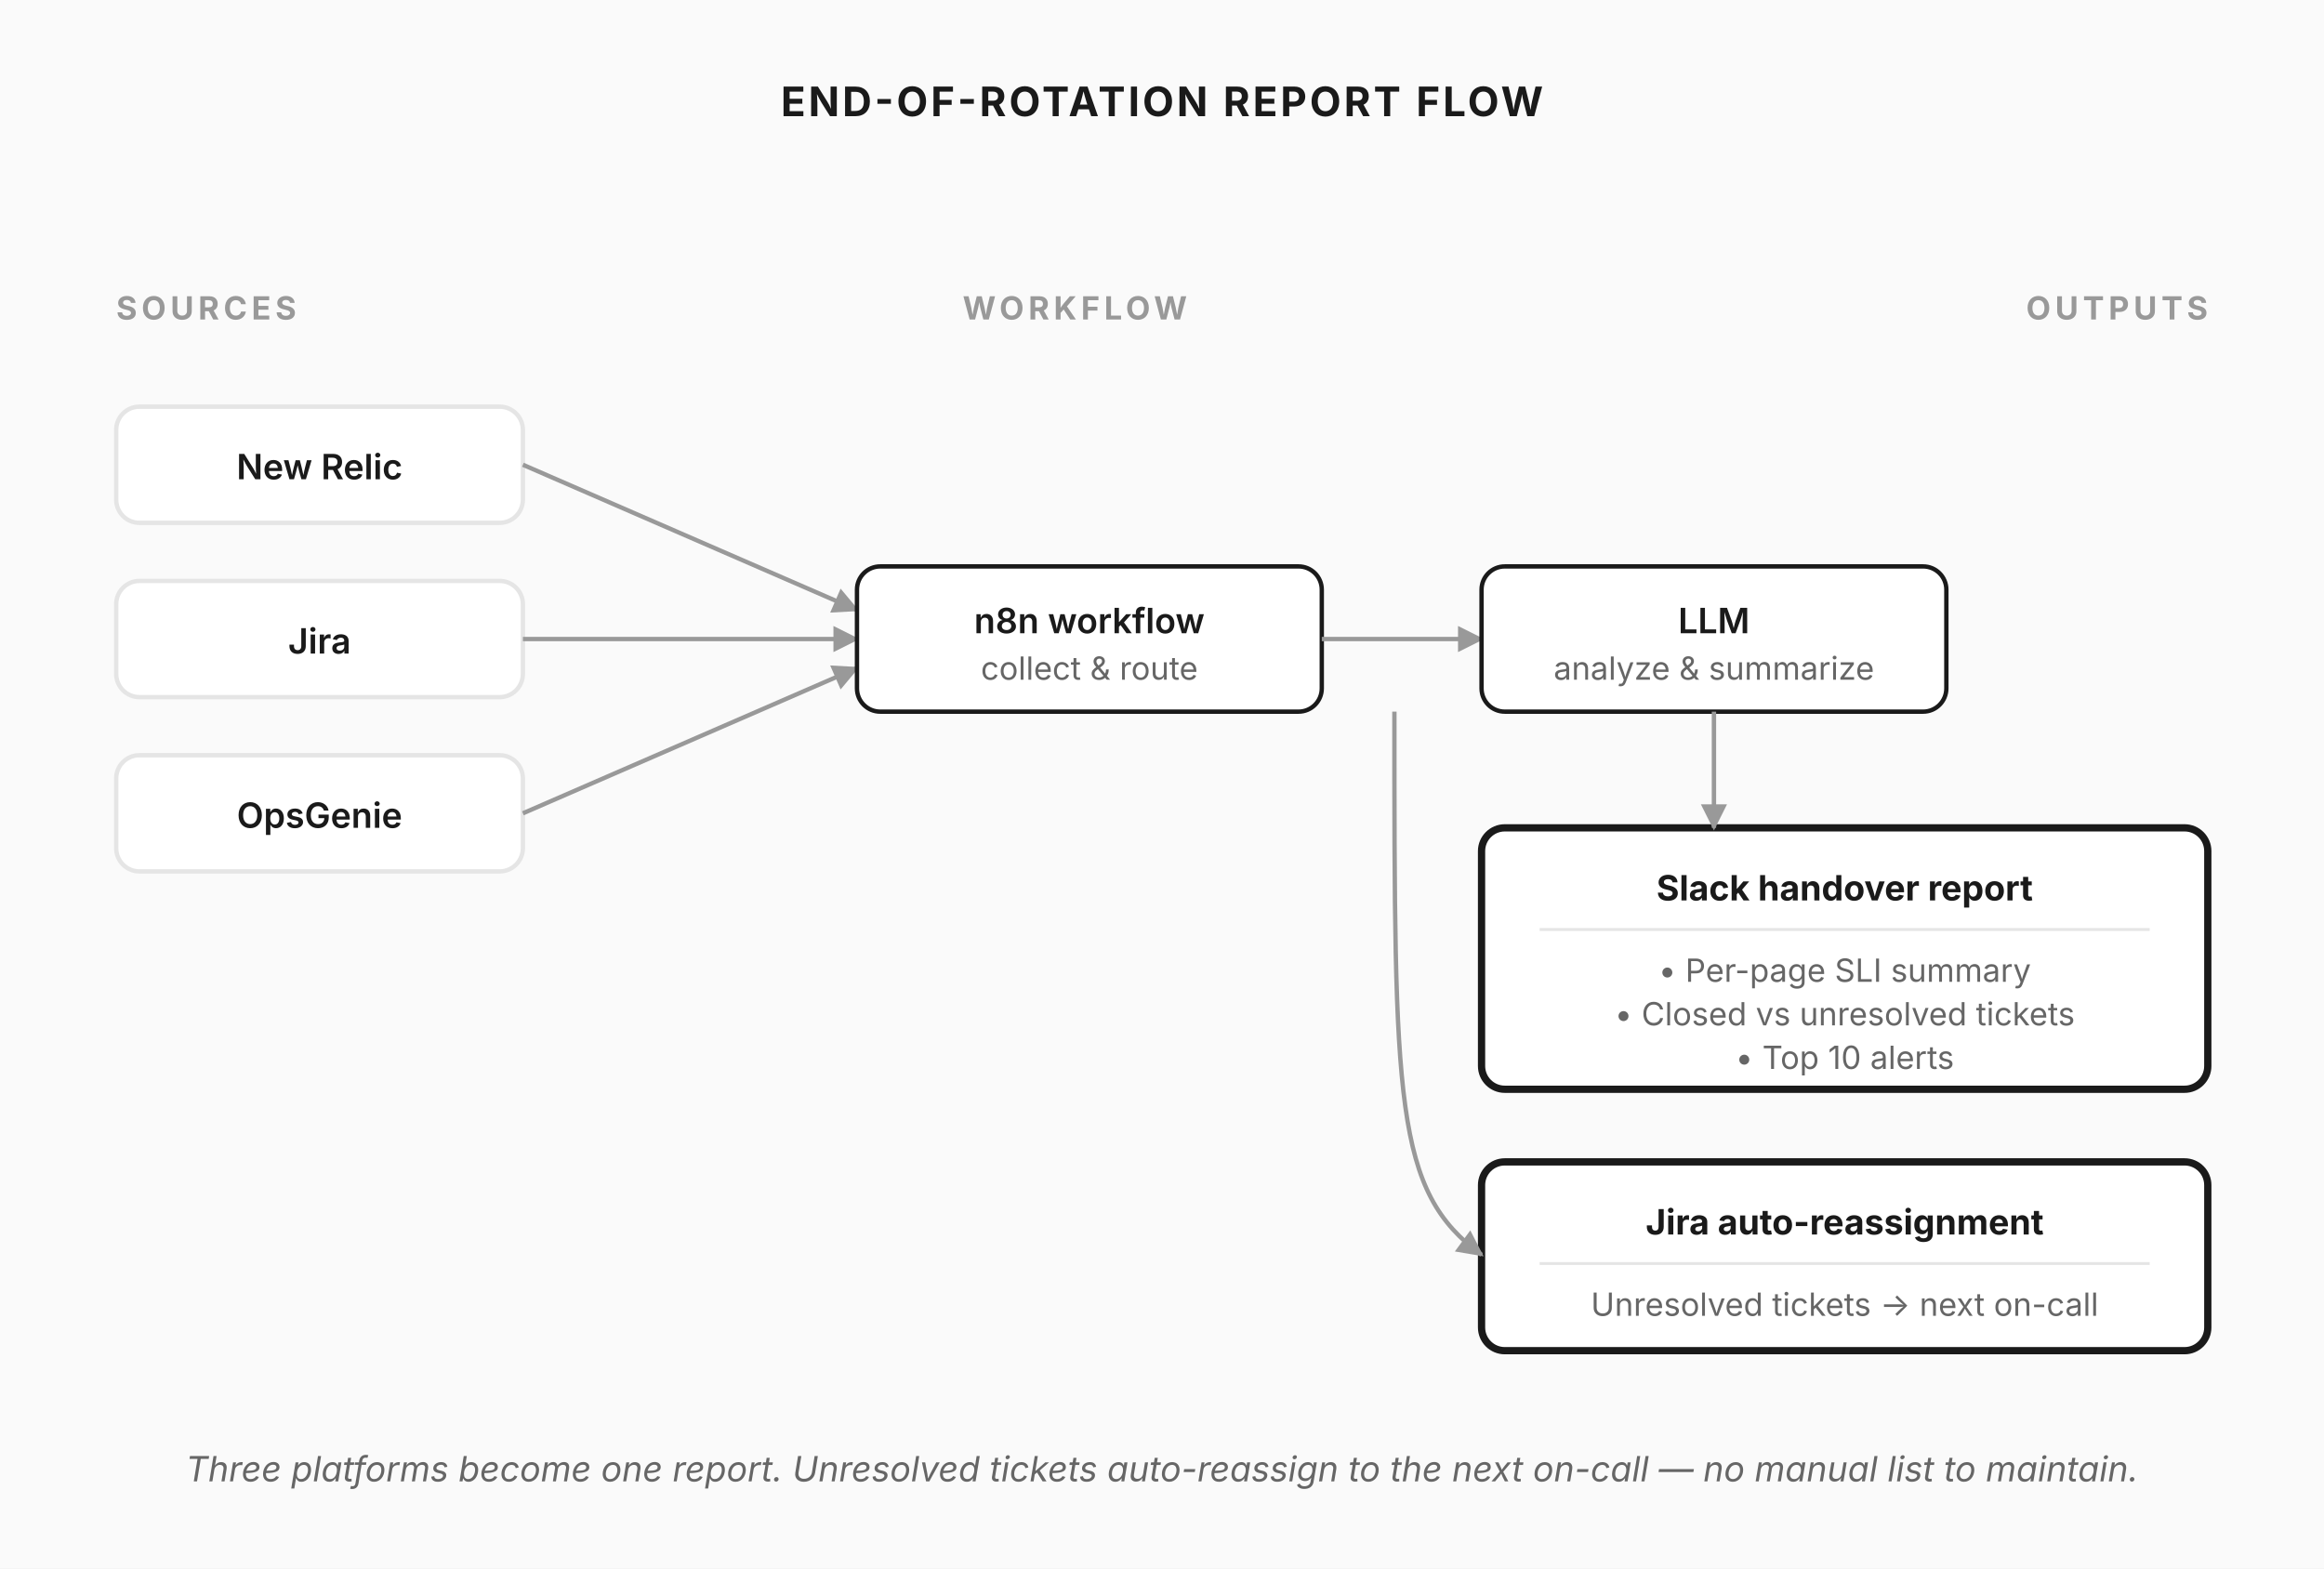
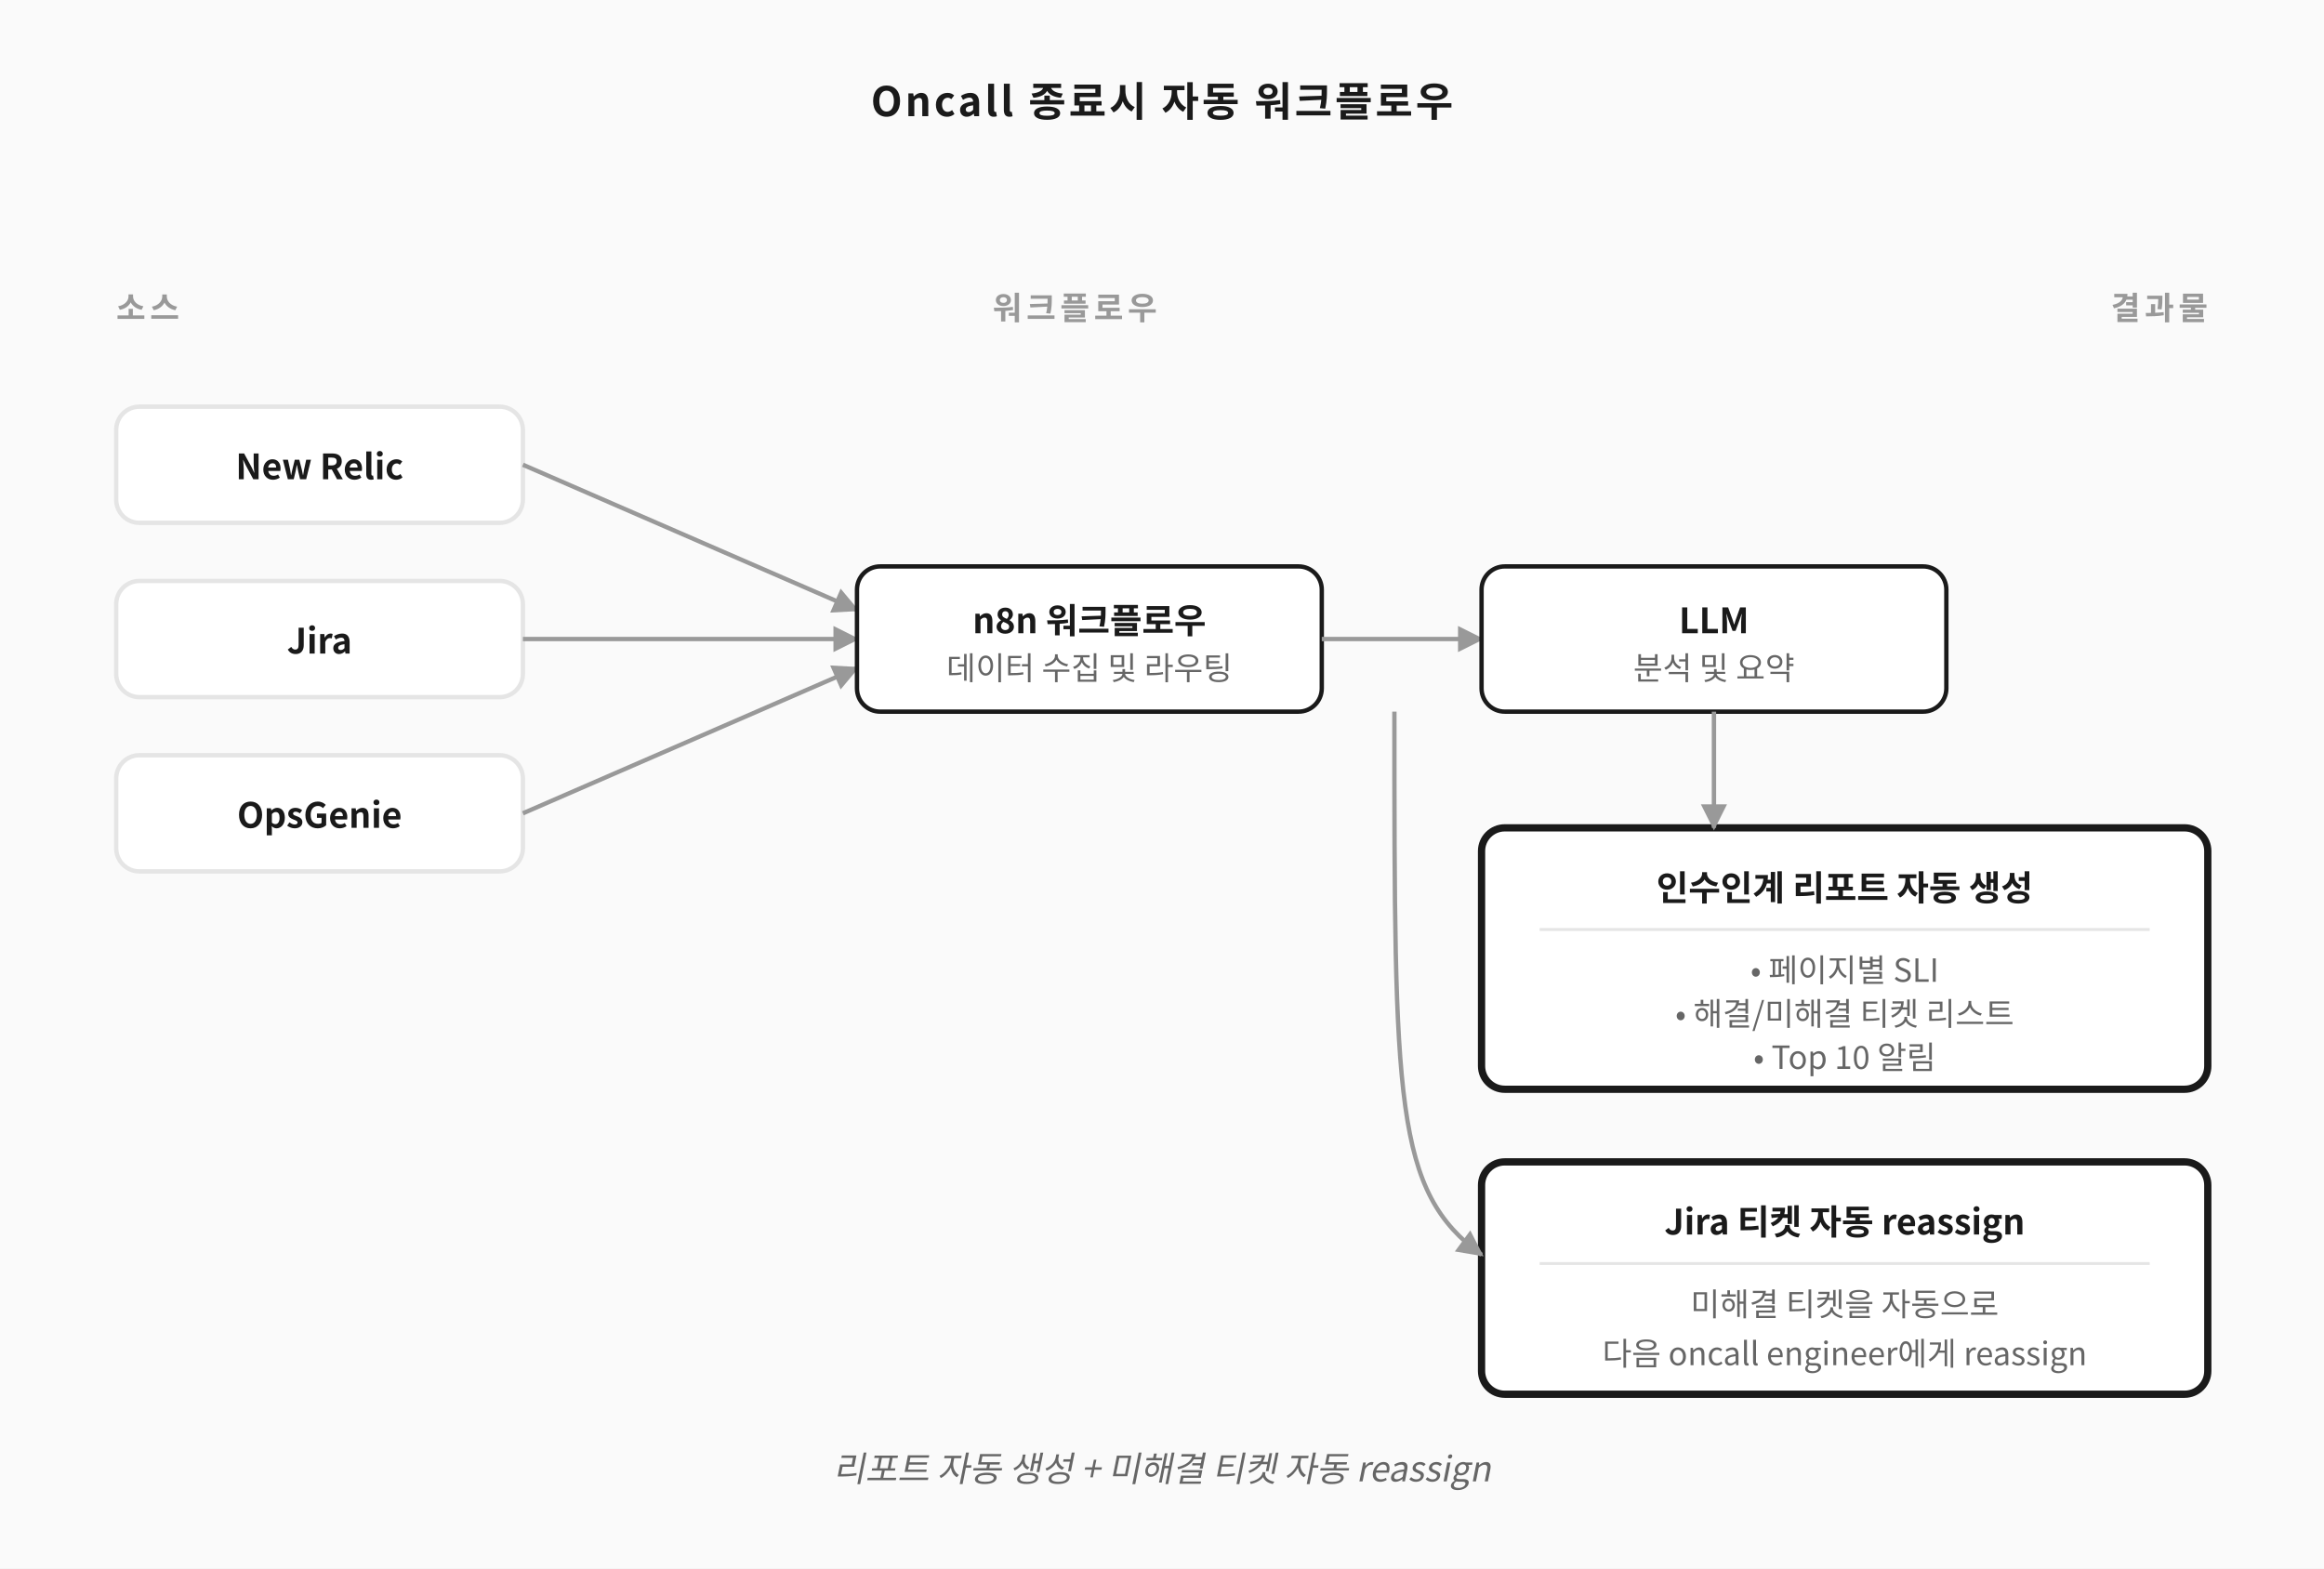
- <svg xmlns="http://www.w3.org/2000/svg" viewBox="0 0 800 540" font-family="system-ui, -apple-system, sans-serif">
+ <svg xmlns="http://www.w3.org/2000/svg" viewBox="0 0 800 540" font-family="'Noto Sans CJK KR', 'Noto Sans KR', system-ui, -apple-system, sans-serif">
  <rect width="800" height="540" fill="#FAFAFA" />
-   <text x="400" y="40" text-anchor="middle" font-size="14" font-weight="700" fill="#1a1a1a" letter-spacing="1">END-OF-ROTATION REPORT FLOW</text>
-   <text x="40" y="110" font-size="11" font-weight="700" fill="#999" letter-spacing="1.5">SOURCES</text>
+   <text x="400" y="40" text-anchor="middle" font-size="14" font-weight="700" fill="#1a1a1a" letter-spacing="1">Oncall 종료시 자동 워크플로우</text>
+   <text x="40" y="110" font-size="11" font-weight="700" fill="#999" letter-spacing="1.5">소스</text>
  <g>
    <rect x="40" y="140" width="140" height="40" rx="8" fill="#FFFFFF" stroke="#E5E5E5" stroke-width="1.5" />
    <text x="110" y="165" text-anchor="middle" font-size="12" font-weight="600" fill="#1a1a1a">New Relic</text>
  </g>
  <g>
    <rect x="40" y="200" width="140" height="40" rx="8" fill="#FFFFFF" stroke="#E5E5E5" stroke-width="1.5" />
    <text x="110" y="225" text-anchor="middle" font-size="12" font-weight="600" fill="#1a1a1a">Jira</text>
  </g>
  <g>
    <rect x="40" y="260" width="140" height="40" rx="8" fill="#FFFFFF" stroke="#E5E5E5" stroke-width="1.5" />
    <text x="110" y="285" text-anchor="middle" font-size="12" font-weight="600" fill="#1a1a1a">OpsGenie</text>
  </g>
  <g stroke="#999" stroke-width="1.5" fill="none">
    <path d="M 180 160 L 295 210" marker-end="url(#arrow)" />
    <path d="M 180 220 L 295 220" marker-end="url(#arrow)" />
    <path d="M 180 280 L 295 230" marker-end="url(#arrow)" />
  </g>
-   <text x="370" y="110" text-anchor="middle" font-size="11" font-weight="700" fill="#999" letter-spacing="1.5">WORKFLOW</text>
+   <text x="370" y="110" text-anchor="middle" font-size="11" font-weight="700" fill="#999" letter-spacing="1.5">워크플로우</text>
  <g>
    <rect x="295" y="195" width="160" height="50" rx="8" fill="#FFFFFF" stroke="#1a1a1a" stroke-width="1.5" />
-     <text x="375" y="218" text-anchor="middle" font-size="12" font-weight="600" fill="#1a1a1a">n8n workflow</text>
-     <text x="375" y="234" text-anchor="middle" font-size="11" fill="#666">collect &amp; route</text>
+     <text x="375" y="218" text-anchor="middle" font-size="12" font-weight="600" fill="#1a1a1a">n8n 워크플로우</text>
+     <text x="375" y="234" text-anchor="middle" font-size="11" fill="#666">데이터 수집 및 라우팅</text>
  </g>
  <g stroke="#999" stroke-width="1.5" fill="none">
    <path d="M 455 220 L 510 220" marker-end="url(#arrow)" />
  </g>
  <g>
    <rect x="510" y="195" width="160" height="50" rx="8" fill="#FFFFFF" stroke="#1a1a1a" stroke-width="1.5" />
    <text x="590" y="218" text-anchor="middle" font-size="12" font-weight="600" fill="#1a1a1a">LLM</text>
-     <text x="590" y="234" text-anchor="middle" font-size="11" fill="#666">analyze &amp; summarize</text>
+     <text x="590" y="234" text-anchor="middle" font-size="11" fill="#666">분석 및 요약</text>
  </g>
-   <text x="760" y="110" text-anchor="end" font-size="11" font-weight="700" fill="#999" letter-spacing="1.5">OUTPUTS</text>
+   <text x="760" y="110" text-anchor="end" font-size="11" font-weight="700" fill="#999" letter-spacing="1.5">결과물</text>
  <g>
    <rect x="510" y="285" width="250" height="90" rx="8" fill="#FFFFFF" stroke="#1a1a1a" stroke-width="2.5" />
-     <text x="635" y="310" text-anchor="middle" font-size="12" font-weight="700" fill="#1a1a1a">Slack handover report</text>
+     <text x="635" y="310" text-anchor="middle" font-size="12" font-weight="700" fill="#1a1a1a">인수인계 리포트 자동 생성</text>
    <line x1="530" y1="320" x2="740" y2="320" stroke="#E5E5E5" stroke-width="1" />
-     <text x="635" y="338" text-anchor="middle" font-size="11" fill="#666">• Per-page SLI summary</text>
-     <text x="635" y="353" text-anchor="middle" font-size="11" fill="#666">• Closed vs unresolved tickets</text>
-     <text x="635" y="368" text-anchor="middle" font-size="11" fill="#666">• Top 10 alerts</text>
+     <text x="635" y="338" text-anchor="middle" font-size="11" fill="#666">• 페이지별 SLI</text>
+     <text x="635" y="353" text-anchor="middle" font-size="11" fill="#666">• 해결/미해결 티켓 리스트</text>
+     <text x="635" y="368" text-anchor="middle" font-size="11" fill="#666">• Top 10 알림</text>
  </g>
  <g stroke="#999" stroke-width="1.5" fill="none">
    <path d="M 590 245 L 590 285" marker-end="url(#arrow)" />
  </g>
  <g>
-     <rect x="510" y="400" width="250" height="65" rx="8" fill="#FFFFFF" stroke="#1a1a1a" stroke-width="2.5" />
-     <text x="635" y="425" text-anchor="middle" font-size="12" font-weight="700" fill="#1a1a1a">Jira auto-reassignment</text>
+     <rect x="510" y="400" width="250" height="80" rx="8" fill="#FFFFFF" stroke="#1a1a1a" stroke-width="2.5" />
+     <text x="635" y="425" text-anchor="middle" font-size="12" font-weight="700" fill="#1a1a1a">Jira 티켓 자동 reassign</text>
    <line x1="530" y1="435" x2="740" y2="435" stroke="#E5E5E5" stroke-width="1" />
-     <text x="635" y="453" text-anchor="middle" font-size="11" fill="#666">Unresolved tickets → next on-call</text>
+     <text x="635" y="453" text-anchor="middle" font-size="11" fill="#666">미해결 티켓을 자동으로</text>
+     <text x="635" y="470" text-anchor="middle" font-size="11" fill="#666">다음 oncall engineer에게 reassign</text>
  </g>
  <g stroke="#999" stroke-width="1.5" fill="none">
    <path d="M 480 245 C 480 380, 480 410, 510 432" marker-end="url(#arrow)" />
  </g>
  <text x="400" y="510" text-anchor="middle" font-size="12" fill="#666" font-style="italic">
-     Three platforms become one report. Unresolved tickets auto-reassign to the next on-call — no manual list to maintain.
+     리포트 자동 생성 + 미해결 티켓 자동 reassign
  </text>
  <defs>
    <marker id="arrow" viewBox="0 0 10 10" refX="9" refY="5" markerWidth="6" markerHeight="6" orient="auto-start-reverse">
      <path d="M 0 0 L 10 5 L 0 10 z" fill="#999" />
    </marker>
  </defs>
</svg>
